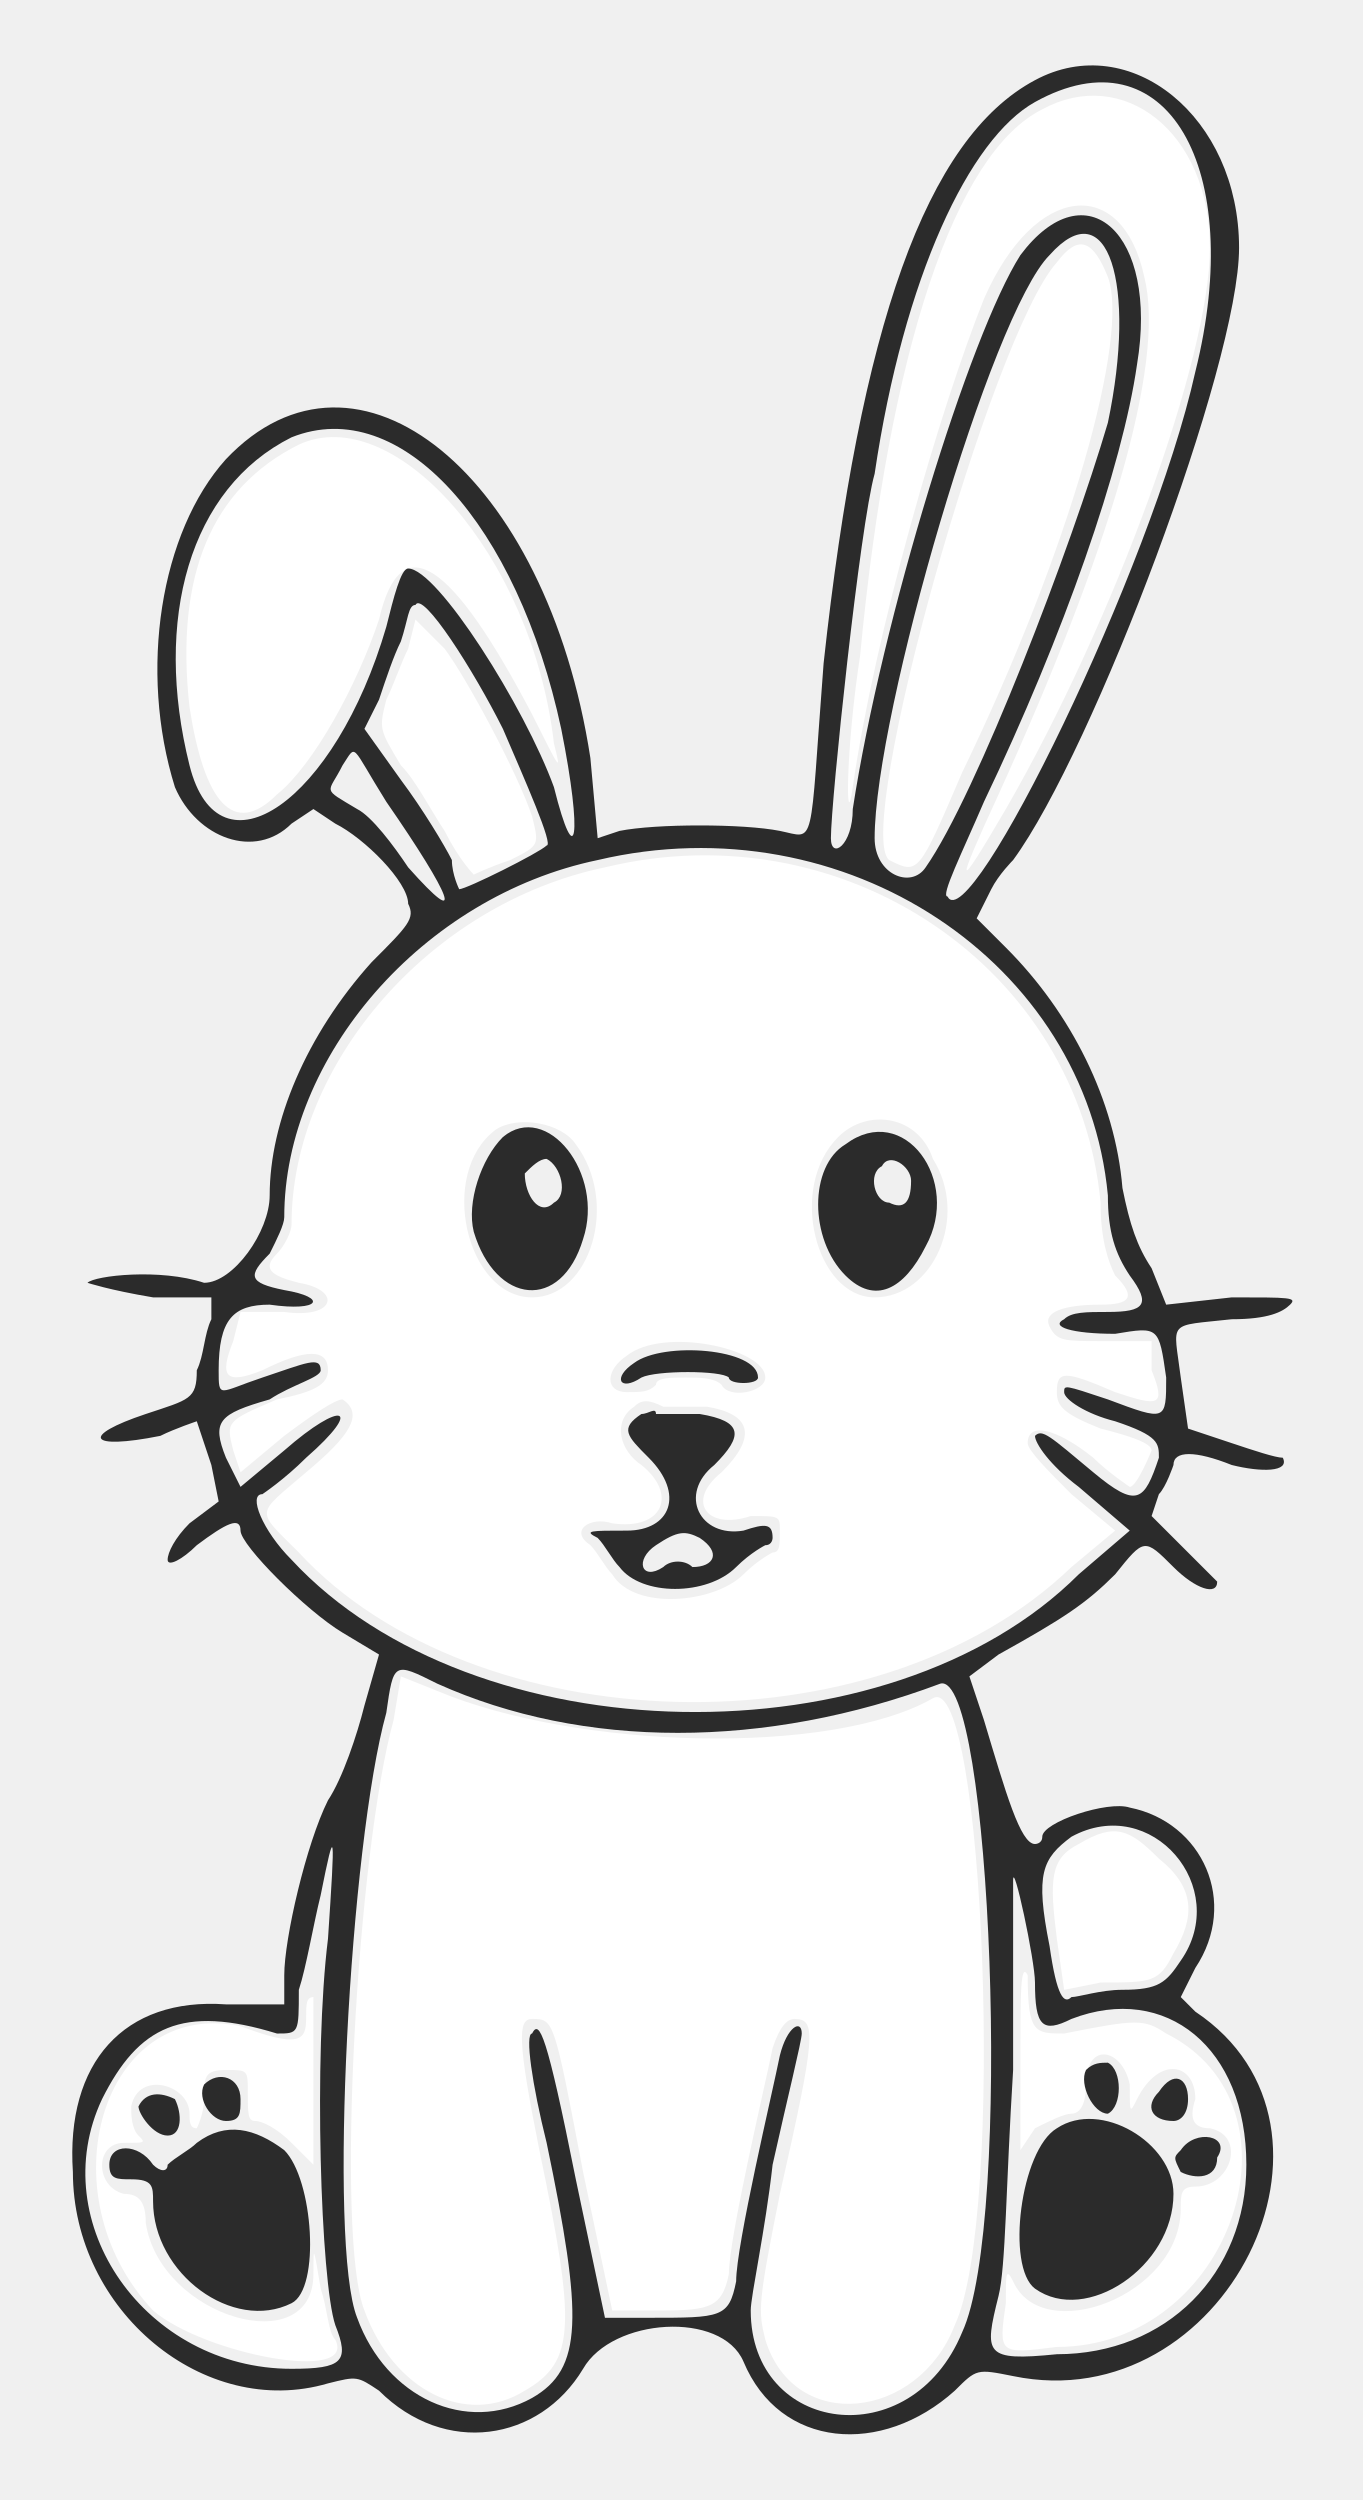
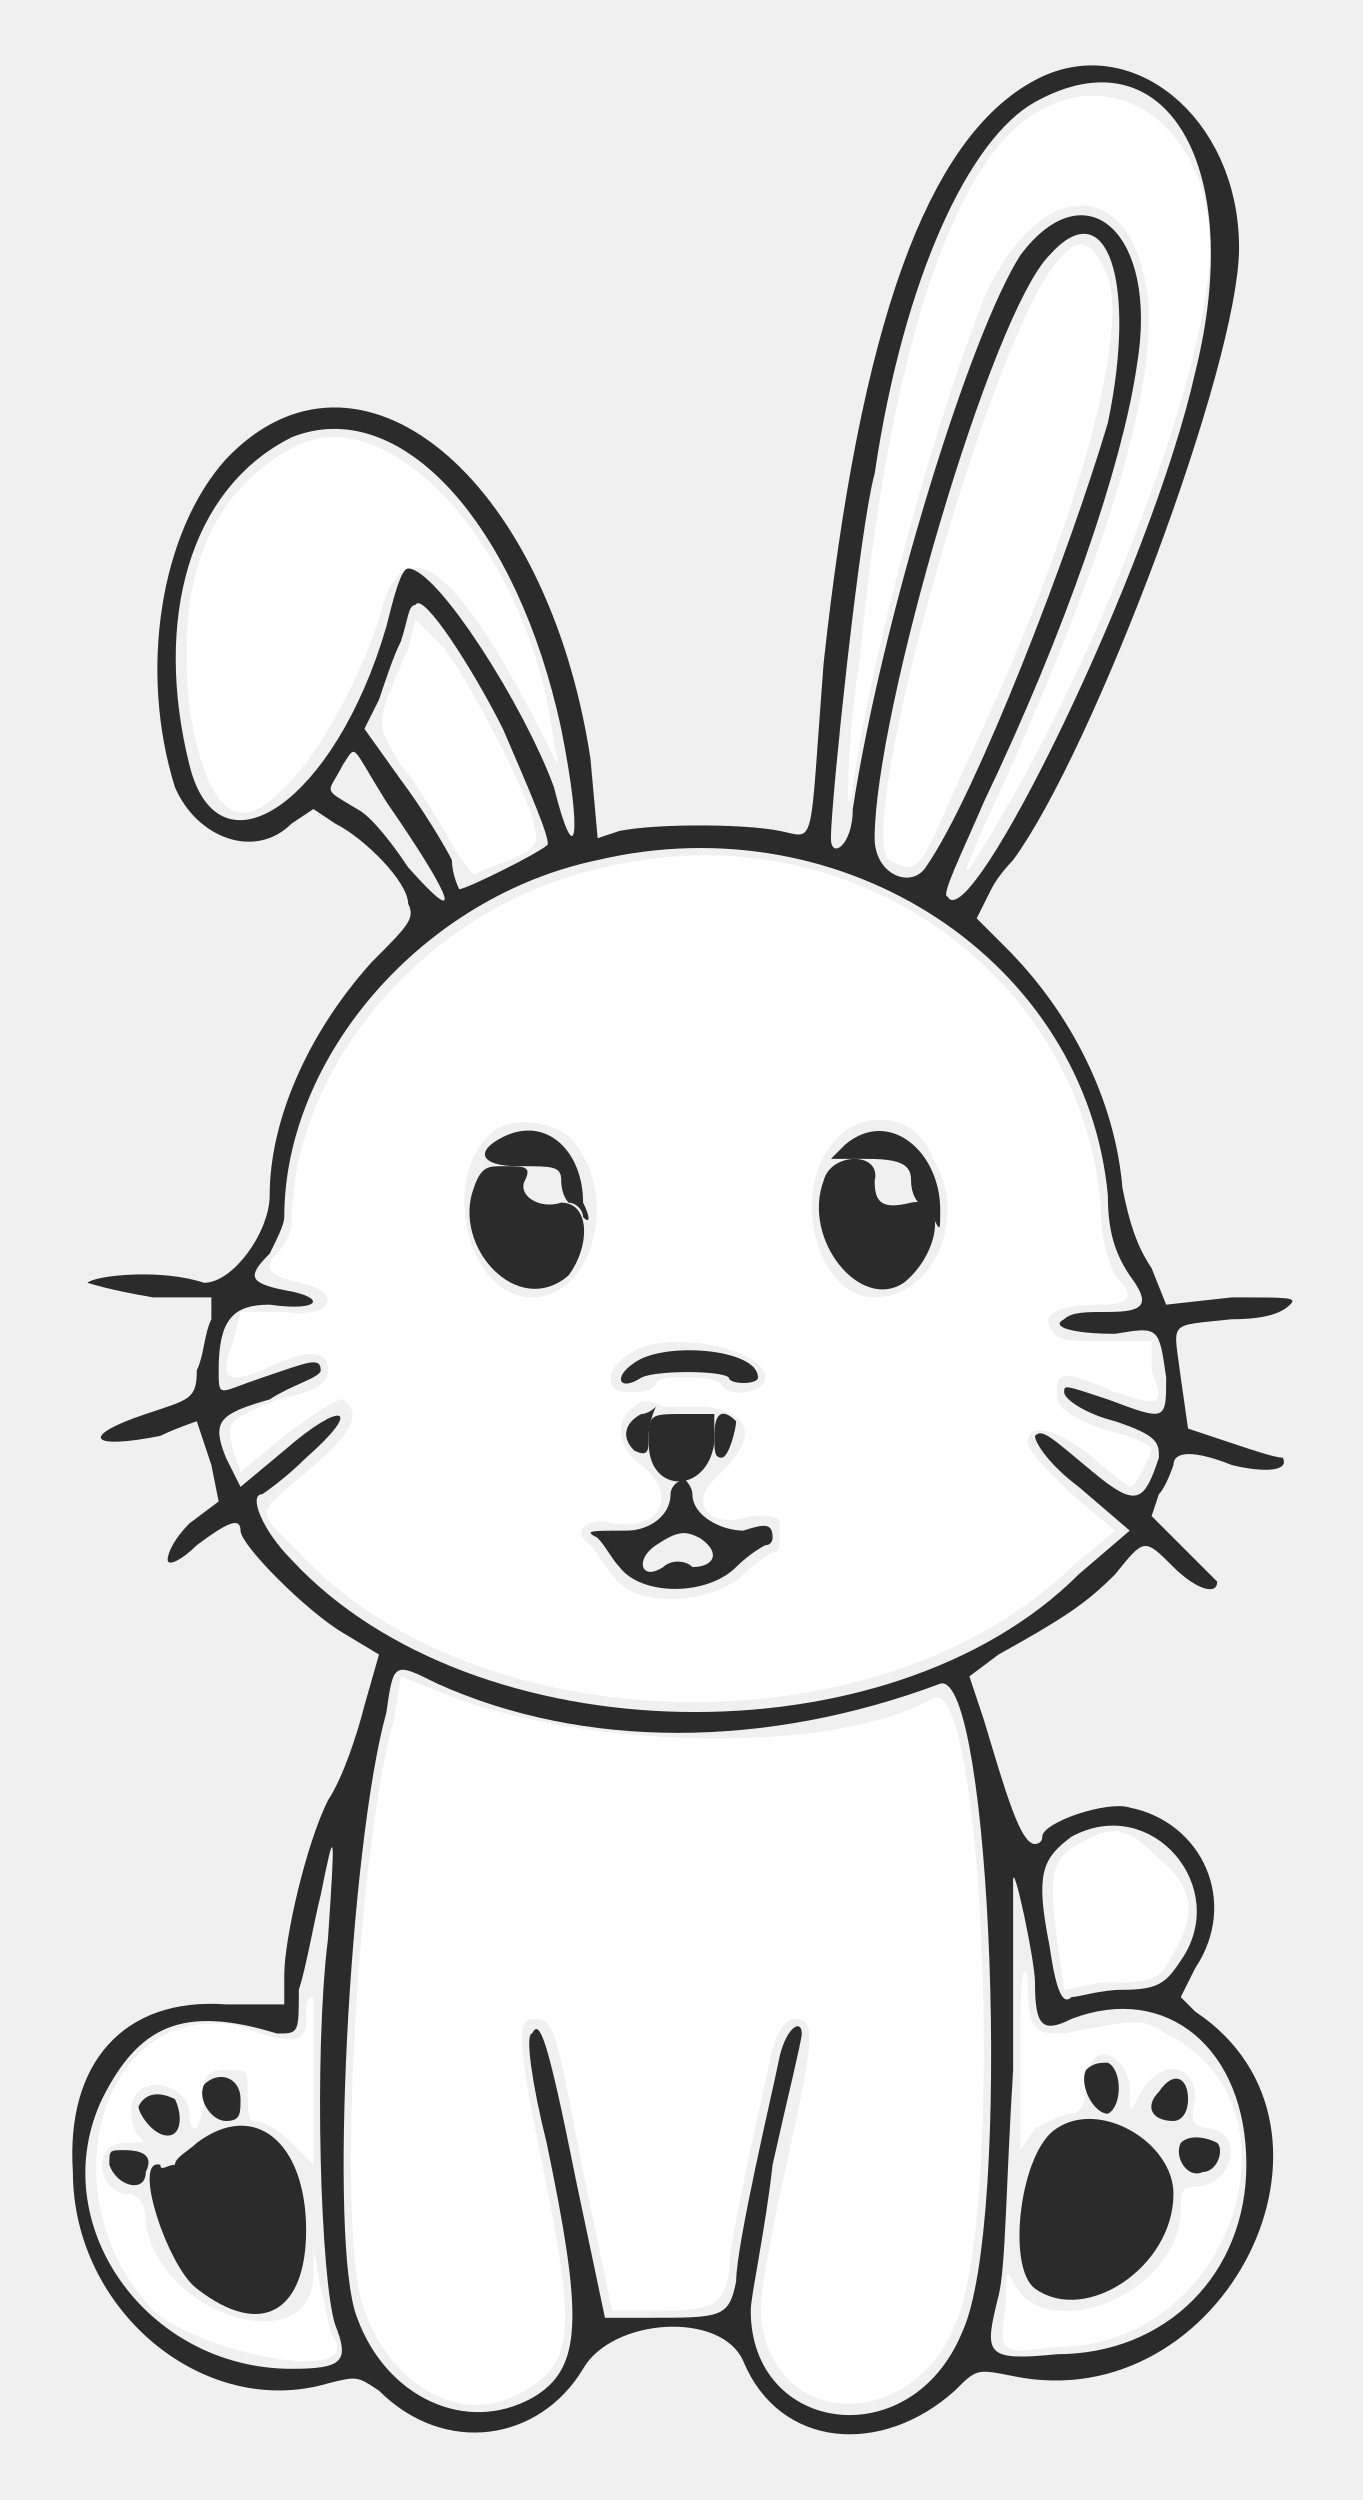
<svg xmlns="http://www.w3.org/2000/svg" viewBox="0 0 187 343">
  <g class="regions">
    <path class="region" fill="#ffffff" fill-rule="evenodd" d="M 143 15 C 131 21, 122 48, 118 90 C 116 103, 116 115, 117 108 C 120 87, 129 56, 135 41 C 142 25, 154 24, 157 38 C 160 50, 152 76, 137 109 C 131 122, 131 123, 138 111 C 153 85, 166 49, 166 34 C 166 18, 154 9, 143 15" />
    <path class="region" fill="#ffffff" fill-rule="evenodd" d="M 145 36 C 136 46, 117 114, 122 118 C 126 120, 126 120, 132 106 C 147 75, 155 46, 152 38 C 150 33, 148 32, 145 36" />
    <path class="region" fill="#ffffff" fill-rule="evenodd" d="M 41 61 C 29 67, 24 79, 26 97 C 28 110, 32 115, 38 109 C 43 105, 49 94, 52 85 C 55 72, 62 77, 73 98 C 77 106, 77 106, 76 102 C 73 76, 54 55, 41 61" />
    <path class="region" fill="#ffffff" fill-rule="evenodd" d="M 56 89 C 55 91, 54 94, 53 96 C 52 100, 52 100, 55 105 C 57 107, 59 111, 61 114 C 63 118, 65 120, 65 120 C 65 120, 67 119, 70 118 C 74 116, 74 116, 73 112 C 71 106, 64 93, 61 89 L 57 85 56 89" />
    <path class="region" fill="#ffffff" fill-rule="evenodd" d="M 83 119 C 59 124, 40 146, 40 168 C 40 169, 39 171, 38 172 C 36 174, 37 175, 41 176 C 47 177, 46 181, 39 180 L 33 180 32 184 C 30 189, 31 190, 36 188 C 42 185, 45 185, 45 188 C 45 190, 43 191, 38 192 C 31 195, 31 195, 32 199 L 33 202 39 197 C 43 194, 46 192, 47 192 C 50 194, 48 197, 42 202 C 35 208, 35 207, 41 213 C 65 239, 120 241, 147 215 L 153 210 147 205 C 144 202, 141 199, 141 198 C 141 195, 145 196, 150 200 C 152 202, 155 204, 155 204 C 156 204, 158 199, 158 199 C 158 198, 155 197, 151 196 C 146 194, 145 193, 145 191 C 145 188, 146 188, 153 191 C 159 193, 160 193, 158 188 L 158 184 151 184 C 146 184, 145 184, 144 182 C 143 180, 146 179, 151 179 C 155 179, 156 178, 153 175 C 152 173, 151 170, 151 165 C 148 133, 116 111, 83 119 M 68 155 C 60 161, 64 178, 73 178 C 81 178, 85 165, 79 157 C 77 154, 71 153, 68 155 M 115 156 C 108 163, 112 178, 120 178 C 128 178, 133 167, 128 159 C 126 153, 119 152, 115 156 M 86 186 C 83 188, 83 191, 86 191 C 88 191, 89 191, 90 190 C 90 189, 92 189, 94 189 C 96 189, 98 189, 99 190 C 100 192, 105 191, 105 189 C 105 185, 91 182, 86 186 M 87 193 C 84 195, 85 199, 88 201 C 93 205, 91 210, 84 209 C 81 208, 78 210, 81 212 C 82 213, 83 215, 84 216 C 87 221, 98 220, 102 216 C 104 214, 106 213, 106 213 C 107 213, 107 212, 107 210 C 107 208, 107 208, 103 208 C 97 210, 94 206, 99 202 C 104 197, 103 194, 97 193 C 95 193, 92 193, 91 193 C 89 192, 88 192, 87 193" />
    <path class="region" fill="#ffffff" fill-rule="evenodd" d="M 54 236 C 49 254, 46 307, 50 317 C 54 328, 64 333, 72 328 C 79 324, 79 319, 74 295 C 71 280, 71 277, 73 277 C 76 277, 76 277, 80 298 L 84 317 89 317 C 97 317, 99 317, 100 312 C 100 307, 105 286, 106 281 C 107 278, 108 277, 109 277 C 112 277, 112 279, 107 301 C 104 316, 104 317, 105 321 C 109 334, 126 332, 131 319 C 138 304, 135 229, 128 233 C 114 241, 79 240, 60 232 L 55 230 54 236" />
    <path class="region" fill="#ffffff" fill-rule="evenodd" d="M 148 253 C 144 255, 144 258, 145 266 L 146 273 151 272 C 158 272, 159 272, 161 268 C 164 263, 164 259, 159 255 C 155 251, 153 250, 148 253" />
    <path class="region" fill="#ffffff" fill-rule="evenodd" d="M 140 281 L 140 295 142 292 C 144 291, 146 290, 147 290 C 148 290, 149 289, 149 286 C 149 280, 154 281, 155 286 C 155 290, 155 290, 156 288 C 159 282, 164 283, 164 288 C 163 291, 164 292, 166 292 C 171 293, 169 300, 164 300 C 162 300, 162 301, 162 303 C 162 315, 143 322, 139 313 C 138 311, 138 312, 138 316 C 137 323, 137 323, 145 322 C 169 322, 180 289, 160 279 C 157 277, 156 277, 146 279 C 142 279, 141 279, 141 271 C 140 269, 140 274, 140 281" />
    <path class="region" fill="#ffffff" fill-rule="evenodd" d="M 42 277 C 42 280, 41 281, 33 278 C 14 274, 6 301, 21 317 C 28 323, 49 327, 46 321 C 45 320, 45 317, 44 314 C 43 308, 43 308, 43 312 C 43 324, 22 318, 20 305 C 20 302, 19 301, 17 301 C 13 300, 13 294, 17 294 C 20 294, 20 294, 19 293 C 18 292, 18 290, 18 289 C 19 284, 26 286, 26 290 C 26 291, 26 292, 27 292 C 27 292, 28 290, 28 288 C 28 285, 28 284, 31 284 C 34 284, 34 284, 34 287 C 34 290, 34 291, 35 291 C 36 291, 38 292, 40 294 L 43 297 43 285 C 43 279, 43 274, 43 274 C 42 274, 42 275, 42 277" />
+     <path class="region" fill="#2b2b2b" fill-rule="evenodd" d="M 113 162 C 110 170, 118 180, 124 176 C 129 172, 130 164, 125 165 C 121 166, 120 165, 120 162 C 121 158, 114 158, 113 162" />
+     <path class="region" fill="#2b2b2b" fill-rule="evenodd" d="M 65 163 C 62 171, 71 181, 78 175 C 81 171, 81 165, 77 165 C 74 166, 71 164, 72 162 C 73 160, 72 160, 69 160 C 67 160, 66 160, 65 163" />
+     <path class="region" fill="#2b2b2b" fill-rule="evenodd" d="M 89 198 C 89 205, 97 205, 98 198 L 98 194 94 194 C 89 194, 89 194, 89 198" />
+     <path class="region" fill="#2b2b2b" fill-rule="evenodd" d="M 145 292 C 140 295, 138 311, 142 314 C 149 319, 161 311, 161 301 C 161 294, 151 288, 145 292" />
+     <path class="region" fill="#2b2b2b" fill-rule="evenodd" d="M 27 294 C 26 295, 24 296, 24 297 C 23 297, 22 298, 22 297 C 18 296, 23 311, 27 314 C 36 321, 42 317, 42 306 C 42 294, 35 288, 27 294" />
  </g>
  <g class="outlines">
-     <path fill="#2b2b2b" fill-rule="evenodd" d="M 142 11 C 127 19, 118 45, 113 91 C 111 117, 112 115, 107 114 C 102 113, 90 113, 85 114 L 82 115 81 104 C 75 65, 49 44, 31 63 C 22 73, 19 92, 24 108 C 27 115, 35 118, 40 113 L 43 111 46 113 C 50 115, 56 121, 56 124 C 57 126, 56 127, 51 132 C 42 142, 37 154, 37 164 C 37 169, 32 176, 28 176 C 22 174, 13 175, 12 176 C 12 176, 15 177, 21 178 L 29 178 29 181 C 28 183, 28 186, 27 188 C 27 192, 26 192, 20 194 C 11 197, 12 199, 22 197 C 24 196, 27 195, 27 195 C 27 195, 28 198, 29 201 L 30 206 26 209 C 24 211, 23 213, 23 214 C 23 215, 25 214, 27 212 C 31 209, 33 208, 33 210 C 33 212, 42 221, 47 224 L 52 227 50 234 C 49 238, 47 244, 45 247 C 42 253, 39 266, 39 271 L 39 275 31 275 C 17 274, 9 283, 10 298 C 10 317, 28 332, 45 327 C 49 326, 49 326, 52 328 C 61 337, 74 335, 80 325 C 84 318, 99 317, 102 324 C 107 336, 121 337, 131 328 C 134 325, 134 325, 139 326 C 168 332, 188 292, 164 276 L 162 274 164 270 C 170 261, 165 250, 155 248 C 152 247, 143 250, 143 252 C 143 253, 142 253, 142 253 C 140 253, 138 246, 135 236 L 133 230 137 227 C 146 222, 149 220, 153 216 C 157 211, 157 211, 161 215 C 164 218, 167 219, 167 217 C 167 217, 165 215, 162 212 L 158 208 159 205 C 160 204, 161 201, 161 201 C 161 199, 164 199, 169 201 C 173 202, 177 202, 176 200 C 175 200, 172 199, 169 198 L 163 196 162 189 C 161 181, 160 182, 169 181 C 174 181, 176 180, 177 179 C 178 178, 177 178, 169 178 L 160 179 158 174 C 156 171, 155 168, 154 163 C 153 151, 147 139, 138 130 L 134 126 136 122 C 137 120, 139 118, 139 118 C 150 103, 170 50, 170 34 C 170 16, 155 4, 142 11 M 142 14 C 133 19, 124 38, 120 65 C 118 72, 114 110, 114 115 C 114 118, 117 116, 117 111 C 121 85, 133 46, 140 35 C 149 23, 159 32, 156 50 C 154 64, 146 87, 135 110 C 132 117, 129 123, 130 123 C 133 129, 158 78, 164 51 C 171 23, 160 4, 142 14 M 144 35 C 136 43, 120 98, 120 115 C 120 120, 125 122, 127 119 C 134 109, 147 75, 152 58 C 156 39, 152 26, 144 35 M 40 60 C 26 67, 21 85, 26 105 C 30 121, 46 110, 53 86 C 54 82, 55 78, 56 78 C 60 78, 72 97, 76 108 C 79 120, 80 115, 77 100 C 71 72, 55 54, 40 60 M 57 83 C 56 83, 56 85, 55 88 C 54 90, 53 93, 52 96 L 50 100 55 107 C 58 111, 61 116, 62 118 C 62 120, 63 122, 63 122 C 64 122, 74 117, 75 116 C 76 116, 72 107, 69 100 C 65 92, 58 81, 57 83 M 47 105 C 45 109, 44 108, 49 111 C 51 112, 54 116, 56 119 C 64 128, 62 123, 53 110 C 48 102, 49 102, 47 105 M 82 118 C 58 123, 39 145, 39 167 C 39 168, 38 170, 37 172 C 34 175, 34 176, 39 177 C 45 178, 44 180, 37 179 C 32 179, 30 181, 30 188 C 30 192, 30 191, 36 189 C 42 187, 44 186, 44 188 C 44 189, 40 190, 37 192 C 30 194, 29 195, 31 200 L 33 204 39 199 C 47 192, 50 193, 42 200 C 39 203, 36 205, 36 205 C 34 205, 36 210, 40 214 C 65 241, 122 242, 148 216 L 155 210 148 204 C 144 201, 142 198, 142 197 C 143 196, 144 197, 150 202 C 156 207, 157 206, 159 200 C 159 198, 159 197, 153 195 C 149 194, 146 192, 146 191 C 146 190, 146 190, 152 192 C 160 195, 160 195, 160 189 C 159 182, 159 182, 153 183 C 147 183, 144 182, 146 181 C 147 180, 149 180, 152 180 C 157 180, 158 179, 155 175 C 153 172, 152 169, 152 164 C 149 132, 116 110, 82 118 M 69 156 C 66 159, 64 165, 65 169 C 68 179, 77 180, 80 170 C 83 161, 75 151, 69 156 M 116 157 C 111 160, 111 170, 116 175 C 120 179, 124 177, 127 171 C 132 162, 124 151, 116 157 M 72 161 C 72 164, 74 167, 76 165 C 78 164, 77 160, 75 159 C 74 159, 73 160, 72 161 M 121 160 C 119 161, 120 165, 122 165 C 124 166, 125 165, 125 162 C 125 160, 122 158, 121 160 M 87 187 C 84 189, 85 191, 88 189 C 90 188, 99 188, 100 189 C 100 190, 104 190, 104 189 C 104 185, 91 184, 87 187 M 88 194 C 85 196, 86 197, 89 200 C 94 205, 92 210, 86 210 C 81 210, 80 210, 82 211 C 83 212, 84 214, 85 215 C 88 219, 97 219, 101 215 C 103 213, 105 212, 105 212 C 106 212, 106 211, 106 211 C 106 209, 105 209, 102 210 C 96 211, 93 205, 98 201 C 102 197, 102 195, 96 194 C 94 194, 91 194, 90 194 C 90 193, 89 194, 88 194 M 90 212 C 87 214, 88 217, 91 215 C 92 214, 94 214, 95 215 C 98 215, 99 213, 96 211 C 94 210, 93 210, 90 212 M 53 235 C 48 253, 45 308, 49 318 C 53 329, 64 334, 73 329 C 80 325, 80 318, 75 294 C 73 286, 72 279, 73 279 C 74 277, 75 279, 79 299 L 83 318 89 318 C 99 318, 100 318, 101 313 C 101 308, 106 287, 107 282 C 108 278, 110 277, 110 279 C 110 280, 108 288, 106 297 C 105 306, 103 315, 103 317 C 103 334, 125 337, 132 320 C 139 305, 136 229, 129 231 C 105 240, 80 240, 60 231 C 54 228, 54 228, 53 235 M 147 252 C 143 255, 142 257, 144 267 C 145 274, 146 275, 147 274 C 148 274, 151 273, 154 273 C 159 273, 160 272, 162 269 C 169 259, 158 246, 147 252 M 44 260 C 43 264, 42 270, 41 273 C 41 279, 41 279, 38 279 C 25 275, 19 278, 14 288 C 6 305, 20 325, 40 325 C 47 325, 48 324, 46 319 C 44 313, 43 282, 45 266 C 46 251, 46 250, 44 260 M 139 258 C 139 258, 139 270, 139 284 C 138 300, 138 311, 137 315 C 135 323, 135 324, 145 323 C 160 323, 171 312, 171 297 C 171 281, 160 272, 147 277 C 143 279, 142 278, 142 272 C 142 269, 139 255, 139 258 M 149 284 C 148 286, 150 290, 152 290 C 154 289, 154 284, 152 283 C 151 283, 150 283, 149 284 M 28 286 C 27 288, 29 291, 31 291 C 33 291, 33 290, 33 288 C 33 285, 30 284, 28 286 M 159 287 C 157 289, 158 291, 161 291 C 162 291, 163 290, 163 288 C 163 285, 161 284, 159 287 M 19 289 C 19 290, 21 293, 23 293 C 25 293, 25 290, 24 288 C 22 287, 20 287, 19 289 M 145 292 C 140 295, 138 311, 142 314 C 149 319, 161 311, 161 301 C 161 294, 151 288, 145 292 M 27 294 C 26 295, 24 296, 23 297 C 23 298, 22 298, 21 297 C 19 294, 15 294, 15 297 C 15 299, 16 299, 18 299 C 21 299, 21 300, 21 302 C 21 312, 32 320, 40 316 C 44 314, 43 299, 39 295 C 35 292, 31 291, 27 294 M 162 295 C 161 296, 161 296, 162 298 C 164 299, 167 299, 167 296 C 169 293, 164 292, 162 295" />
+     <path fill="#2b2b2b" fill-rule="evenodd" d="M 142 11 C 127 19, 118 45, 113 91 C 111 117, 112 115, 107 114 C 102 113, 90 113, 85 114 L 82 115 81 104 C 75 65, 49 44, 31 63 C 22 73, 19 92, 24 108 C 27 115, 35 118, 40 113 L 43 111 46 113 C 50 115, 56 121, 56 124 C 57 126, 56 127, 51 132 C 42 142, 37 154, 37 164 C 37 169, 32 176, 28 176 C 22 174, 13 175, 12 176 C 12 176, 15 177, 21 178 L 29 178 29 181 C 28 183, 28 186, 27 188 C 27 192, 26 192, 20 194 C 11 197, 12 199, 22 197 C 24 196, 27 195, 27 195 C 27 195, 28 198, 29 201 L 30 206 26 209 C 24 211, 23 213, 23 214 C 23 215, 25 214, 27 212 C 31 209, 33 208, 33 210 C 33 212, 42 221, 47 224 L 52 227 50 234 C 49 238, 47 244, 45 247 C 42 253, 39 266, 39 271 L 39 275 31 275 C 17 274, 9 283, 10 298 C 10 317, 28 332, 45 327 C 49 326, 49 326, 52 328 C 61 337, 74 335, 80 325 C 84 318, 99 317, 102 324 C 107 336, 121 337, 131 328 C 134 325, 134 325, 139 326 C 168 332, 188 292, 164 276 L 162 274 164 270 C 170 261, 165 250, 155 248 C 152 247, 143 250, 143 252 C 143 253, 142 253, 142 253 C 140 253, 138 246, 135 236 L 133 230 137 227 C 146 222, 149 220, 153 216 C 157 211, 157 211, 161 215 C 164 218, 167 219, 167 217 C 167 217, 165 215, 162 212 L 158 208 159 205 C 160 204, 161 201, 161 201 C 161 199, 164 199, 169 201 C 173 202, 177 202, 176 200 C 175 200, 172 199, 169 198 L 163 196 162 189 C 161 181, 160 182, 169 181 C 174 181, 176 180, 177 179 C 178 178, 177 178, 169 178 L 160 179 158 174 C 156 171, 155 168, 154 163 C 153 151, 147 139, 138 130 L 134 126 136 122 C 137 120, 139 118, 139 118 C 150 103, 170 50, 170 34 C 170 16, 155 4, 142 11 M 142 14 C 133 19, 124 38, 120 65 C 118 72, 114 110, 114 115 C 114 118, 117 116, 117 111 C 121 85, 133 46, 140 35 C 149 23, 159 32, 156 50 C 154 64, 146 87, 135 110 C 132 117, 129 123, 130 123 C 133 129, 158 78, 164 51 C 171 23, 160 4, 142 14 M 144 35 C 136 43, 120 98, 120 115 C 120 120, 125 122, 127 119 C 134 109, 147 75, 152 58 C 156 39, 152 26, 144 35 M 40 60 C 26 67, 21 85, 26 105 C 30 121, 46 110, 53 86 C 54 82, 55 78, 56 78 C 60 78, 72 97, 76 108 C 79 120, 80 115, 77 100 C 71 72, 55 54, 40 60 M 57 83 C 56 83, 56 85, 55 88 C 54 90, 53 93, 52 96 L 50 100 55 107 C 58 111, 61 116, 62 118 C 62 120, 63 122, 63 122 C 64 122, 74 117, 75 116 C 76 116, 72 107, 69 100 C 65 92, 58 81, 57 83 M 47 105 C 45 109, 44 108, 49 111 C 51 112, 54 116, 56 119 C 64 128, 62 123, 53 110 C 48 102, 49 102, 47 105 M 82 118 C 58 123, 39 145, 39 167 C 39 168, 38 170, 37 172 C 34 175, 34 176, 39 177 C 45 178, 44 180, 37 179 C 32 179, 30 181, 30 188 C 30 192, 30 191, 36 189 C 42 187, 44 186, 44 188 C 44 189, 40 190, 37 192 C 30 194, 29 195, 31 200 L 33 204 39 199 C 47 192, 50 193, 42 200 C 39 203, 36 205, 36 205 C 34 205, 36 210, 40 214 C 65 241, 122 242, 148 216 L 155 210 148 204 C 144 201, 142 198, 142 197 C 143 196, 144 197, 150 202 C 156 207, 157 206, 159 200 C 159 198, 159 197, 153 195 C 149 194, 146 192, 146 191 C 146 190, 146 190, 152 192 C 160 195, 160 195, 160 189 C 159 182, 159 182, 153 183 C 147 183, 144 182, 146 181 C 147 180, 149 180, 152 180 C 157 180, 158 179, 155 175 C 153 172, 152 169, 152 164 C 149 132, 116 110, 82 118 M 69 156 C 65 158, 66 160, 71 160 C 76 160, 77 160, 77 162 C 77 164, 78 165, 78 165 C 79 165, 80 166, 80 167 C 81 168, 81 167, 80 165 C 80 158, 75 153, 69 156 M 116 157 L 114 159 119 159 C 124 159, 125 160, 125 162 C 125 164, 126 165, 126 165 C 127 165, 128 166, 128 167 C 129 169, 129 169, 129 166 C 129 158, 122 152, 116 157 M 87 187 C 84 189, 85 191, 88 189 C 90 188, 99 188, 100 189 C 100 190, 104 190, 104 189 C 104 185, 91 184, 87 187 M 88 194 C 86 195, 85 197, 87 199 C 89 200, 89 199, 89 197 C 89 195, 90 193, 90 193 C 90 193, 89 194, 88 194 M 98 197 C 98 199, 98 200, 99 200 C 100 200, 101 196, 101 195 C 99 193, 98 194, 98 197 M 92 205 C 92 208, 89 210, 86 210 C 81 210, 80 210, 82 211 C 83 212, 84 214, 85 215 C 88 219, 97 219, 101 215 C 103 213, 105 212, 105 212 C 106 212, 106 211, 106 211 C 106 209, 105 209, 102 210 C 99 210, 95 208, 95 205 C 95 204, 94 203, 94 203 C 93 203, 92 204, 92 205 M 90 212 C 87 214, 88 217, 91 215 C 92 214, 94 214, 95 215 C 98 215, 99 213, 96 211 C 94 210, 93 210, 90 212 M 53 235 C 48 253, 45 308, 49 318 C 53 329, 64 334, 73 329 C 80 325, 80 318, 75 294 C 73 286, 72 279, 73 279 C 74 277, 75 279, 79 299 L 83 318 89 318 C 99 318, 100 318, 101 313 C 101 308, 106 287, 107 282 C 108 278, 110 277, 110 279 C 110 280, 108 288, 106 297 C 105 306, 103 315, 103 317 C 103 334, 125 337, 132 320 C 139 305, 136 229, 129 231 C 105 240, 80 240, 60 231 C 54 228, 54 228, 53 235 M 147 252 C 143 255, 142 257, 144 267 C 145 274, 146 275, 147 274 C 148 274, 151 273, 154 273 C 159 273, 160 272, 162 269 C 169 259, 158 246, 147 252 M 44 260 C 43 264, 42 270, 41 273 C 41 279, 41 279, 38 279 C 25 275, 19 278, 14 288 C 6 305, 20 325, 40 325 C 47 325, 48 324, 46 319 C 44 313, 43 282, 45 266 C 46 251, 46 250, 44 260 M 139 258 C 139 258, 139 270, 139 284 C 138 300, 138 311, 137 315 C 135 323, 135 324, 145 323 C 160 323, 171 312, 171 297 C 171 281, 160 272, 147 277 C 143 279, 142 278, 142 272 C 142 269, 139 255, 139 258 M 149 284 C 148 286, 150 290, 152 290 C 154 289, 154 284, 152 283 C 151 283, 150 283, 149 284 M 28 286 C 27 288, 29 291, 31 291 C 33 291, 33 290, 33 288 C 33 285, 30 284, 28 286 M 159 287 C 157 289, 158 291, 161 291 C 162 291, 163 290, 163 288 C 163 285, 161 284, 159 287 M 19 289 C 19 290, 21 293, 23 293 C 25 293, 25 290, 24 288 C 22 287, 20 287, 19 289 M 162 294 C 161 296, 163 299, 165 298 C 167 298, 168 295, 167 294 C 165 293, 163 293, 162 294 M 15 297 C 16 300, 20 301, 20 298 C 21 296, 20 295, 17 295 C 15 295, 15 295, 15 297" />
  </g>
</svg>
